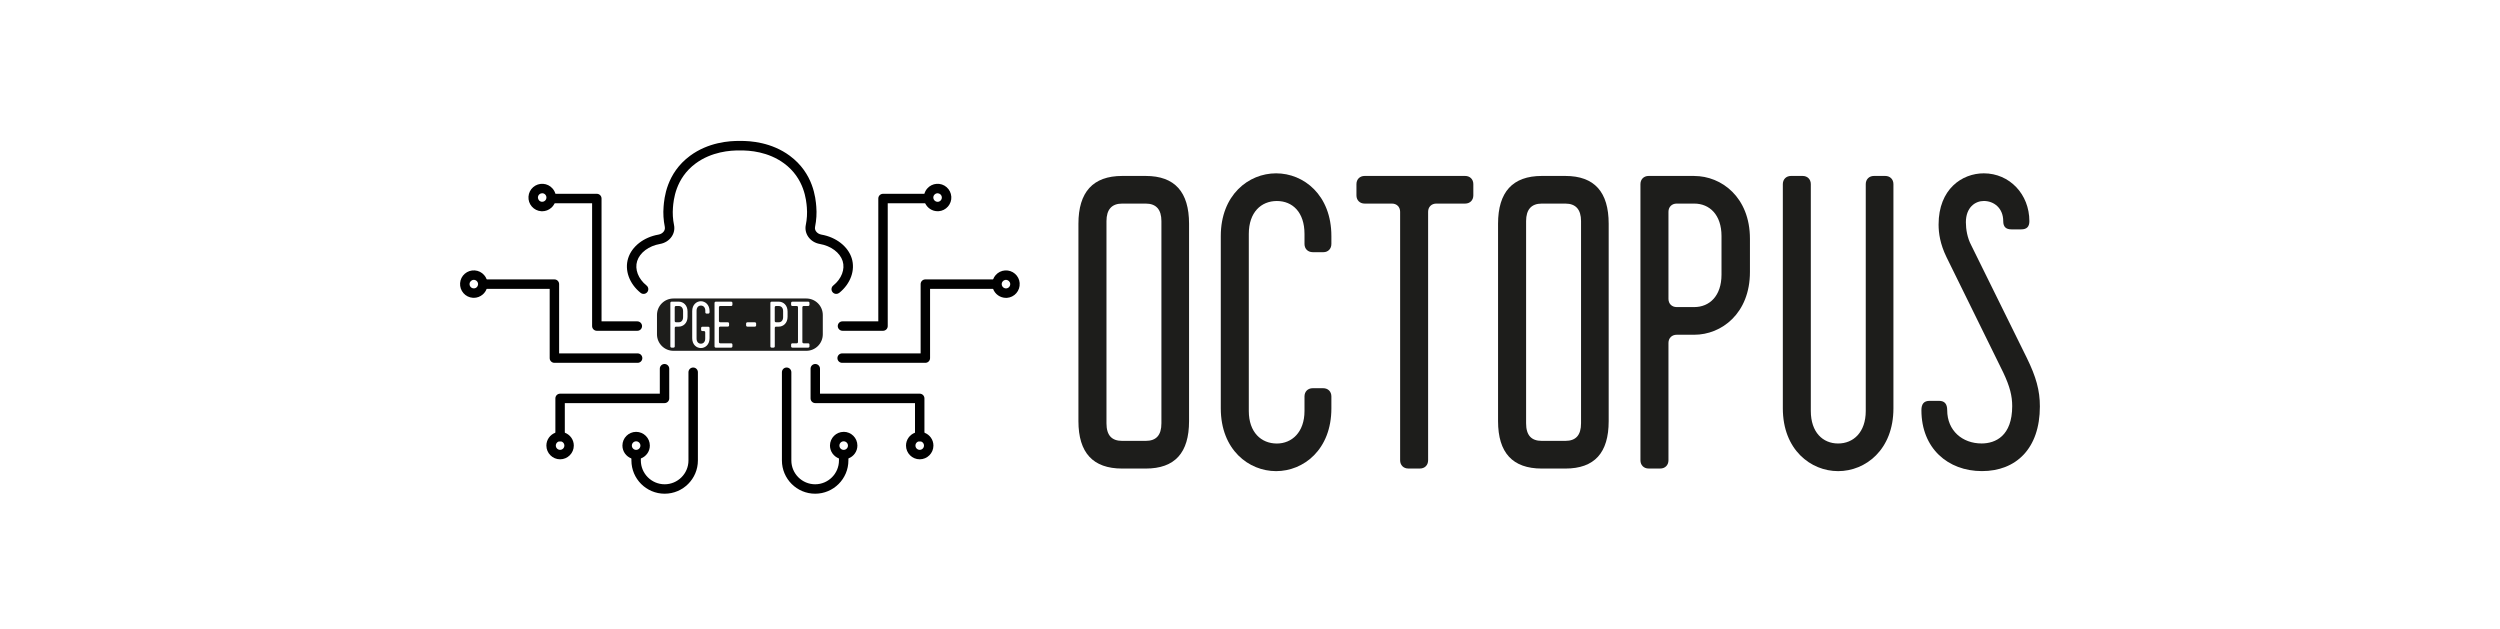
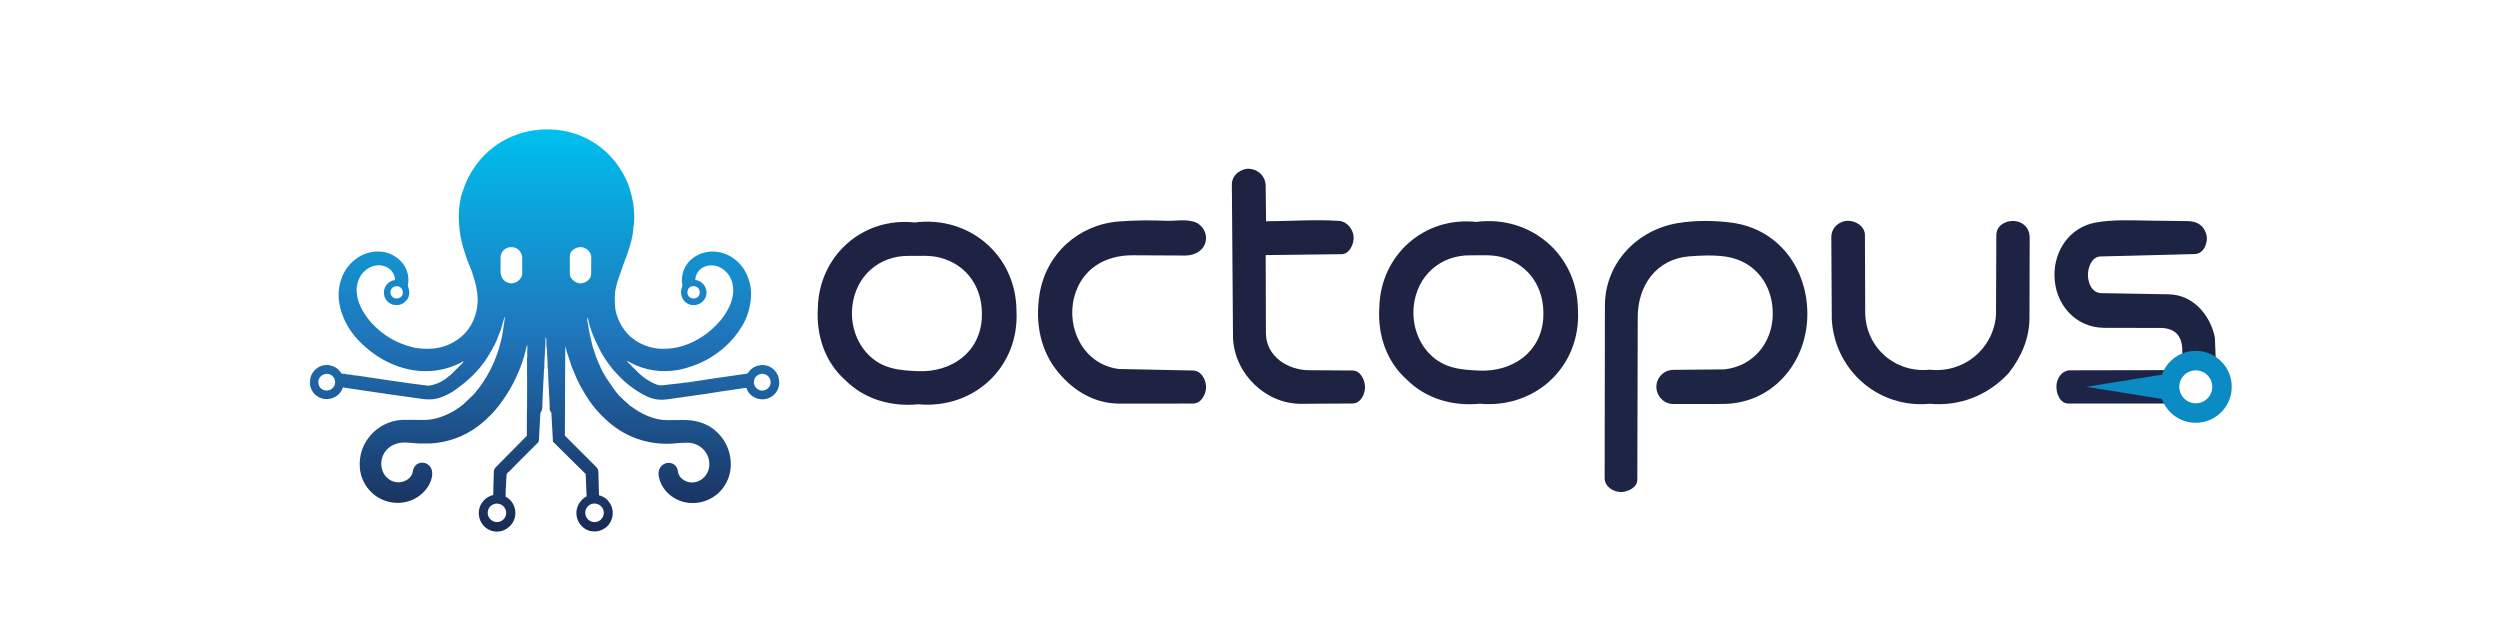
<svg xmlns="http://www.w3.org/2000/svg" id="Layer_1" version="1.1" viewBox="0 0 795 200">
  <defs>
    <style>
      .st0 {
-         fill: #1d1d1b;
+         fill: #1d2241;
+       }
+ 
+       .st1 {
+         fill: #0a8bc3;
+       }
+ 
+       .st2 {
+         fill: #1e2344;
+       }
+ 
+       .st3 {
+         fill: #1d2343;
+       }
+ 
+       .st4 {
+         fill: #1e2444;
+       }
+ 
+       .st5 {
+         fill: url(#Gradiente_sem_nome_18);
+       }
+ 
+       .st6 {
+         fill: #1e2445;
      }
    </style>
+     <linearGradient id="Gradiente_sem_nome_18" data-name="Gradiente sem nome 18" x1="173.15" y1="168.99" x2="173.15" y2="41.13" gradientUnits="userSpaceOnUse">
+       <stop offset="0" stop-color="#1a2953" />
+       <stop offset=".49" stop-color="#1f76bc" />
+       <stop offset="1" stop-color="#00c0ee" />
+     </linearGradient>
  </defs>
+   <path class="st5" d="M247.75,121.06c-.05-.49-.09-.9-.26-1.38,0,0,0,0,0,0-.63-1.73-2.07-3.08-3.88-3.47,0,0,0,0,0,0,0,0,0,0,0,0h0c-.72-.16-1.53-.21-2.26.02-1.28.18-2.62,1.02-3.28,2.11-.3.49-.51.48-1.06.56l-8.51,1.22h0s-.09,0-.14.02l-2.67.39-7.14,1.1c-.34.05-.74-.13-1.06.12l-6.87.77c-1.55.17-3.04-.76-4.31-1.47-1.47-.82-2.72-1.93-3.89-3.1l-.8-.8-.95-.93-.38-.41-.72-.73c-.09-.1-.17-.22-.2-.35l1.42.74c4.37,2.29,9.39,3.02,14.34,2.25,1.93-.3,3.68-.84,5.43-1.46,3.57-1.27,6.84-3.25,9.69-5.72,2.33-2.01,4.26-4.35,5.82-7,1.34-2.27,2.2-4.8,2.58-7.43l.12-1.22v-.13c.28-2.36-.18-4.76-1.06-6.93,0,0,0,0,0,0,0,0,0,0,0,0-1.67-4.15-5.38-7.29-9.97-7.78-2.7-.29-5.27.42-7.39,2.01-2.75,2.07-3.99,5.39-3.34,8.7,0,.01,0,.02,0,.03.01.15-.07.35-.13.53-.67,1.73-.23,3.67,1.15,4.8,1.02.84,2.35,1.12,3.61.78,1.74-.47,3.02-1.99,3.04-3.81.01-1.8-1.17-3.44-2.91-3.91-.18-.05-.34-.21-.68-.17.12-2.21,1.62-4.02,3.83-4.49,3.24-.68,6.28,1.31,7.52,4.16h0s0,0,0,0c.63,1.44.84,3.05.69,4.6-.3,3.1-2.04,6.29-4.06,8.66-.02.02-.04.04-.06.07-3.2,3.75-7.34,6.61-12.06,8.05-2.03.62-4.14.89-6.34.86-2.98-.04-5.74-.92-8.22-2.43l-1.58-1.17-.51-.4c-1.29-1.27-2.4-2.71-3.18-4.35l-.41-.85-.35-.91c-.38-.99-.67-2.07-.74-3.12,0,0,0,0,0,0-.13-2.04-.27-4.14.24-6.19l.48-1.93,1.87-5.38c.56-1.61,1.22-3.1,1.69-4.67.59-1.93,1.22-3.89,1.41-5.99l.16-1.7s0,0,0,0h0c.09-.08.13-.23.14-.4l.1-2.53-.14-2.52-.23-1.79c-.04-.31-.12-.57-.19-.94l-.18-1.02-.68-2.44c-.72-2.6-2.05-5-3.55-7.22-4.49-6.64-11.75-10.9-19.8-11.69-9.81-.96-19.35,2.98-25.23,10.75-1.5,1.98-2.76,4.13-3.72,6.42l-1.02,2.88c-.35,1-.55,2.05-.72,3.08-.36,2.21-.44,4.57-.26,6.8h0s0,0,0,0c.11,2.6.64,5.17,1.35,7.66.54,1.88,1.16,3.72,1.96,5.57.72,1.66,1.25,3.34,1.71,5.03.61,2.25,1.01,4.56.86,6.89,0,0,0,0,0,0-.28,3.5-1.49,6.85-3.88,9.46-1.5,1.65-3.37,2.94-5.44,3.83-3.44,1.47-7.38,1.55-11.04.86-.05.02-.13,0-.17-.05-2.51-.64-4.96-1.55-7.18-2.88-3.55-2.13-6.64-5.02-8.73-8.6-1.88-3.23-2.81-6.99-1.19-10.46,0,0,0,0,0,0,1.47-3.15,5.05-5.02,8.34-3.75,1.44.55,2.4,1.69,2.87,3.09.12.35.24.71.15,1.21-1.8.16-3.14,1.56-3.45,3.23-.33,1.77.51,3.48,2.11,4.3.69.36,1.26.42,1.95.42h.01c1.07,0,1.99-.4,2.71-1.21.21-.23.51-.4.7-.76,1.18-2.23.01-3.79.06-4.29,0,0,0-.02,0-.03.55-2.61-.14-5.35-1.98-7.41-2.2-2.47-5.41-3.66-8.77-3.28-4.8.54-8.73,4.01-10.33,8.45h0c-1.29,3.58-1.19,7.04-.05,10.66,1.3,4.12,3.65,7.51,6.81,10.44,1.37,1.27,2.83,2.46,4.38,3.49,8.21,5.49,18.67,6.89,27.69,1.76-.18.51-.6.87-.95,1.22l-3.35,3.32c-.36.15-.59.41-.85.64-.15.14-.46.2-.49.47-.19.02-.34.13-.53.26-1.51,1.05-3.23,1.7-5.09,1.91l-6.16-.8-9.03-1.31h0s-7.16-1.08-7.16-1.08c-.08-.01-.15-.02-.21-.02l-1.61-.17s0,0,0,0c-.03-.02-.12-.06-.16-.07,0,0,0,0,0,0l-1.74-.22c-.21-.18-.55-.13-.92-.13-.07,0-.14,0-.21,0h0c-.13,0-.26-.03-.39-.07-.77-1.38-2.13-2.34-3.63-2.58-.44-.2-.97-.15-1.46-.12-2.7.16-4.92,2.52-4.91,5.23-.2,1.15.25,2.33.88,3.28.85,1.28,2.25,2.09,3.78,2.27,2.51.29,4.99-1.13,5.81-3.67l4.1.62h0s10.08,1.49,10.08,1.49l11.13,1.56c2,.28,3.89.2,5.8-.51,1.82-.67,3.54-1.55,5.08-2.71l1.06-.8c1.81-1.37,3.55-2.93,5.11-4.58,1.81-1.93,3.35-4.1,4.64-6.42l1.18-2.12c.42-.75.7-1.54,1.03-2.37l1.04-2.63,1.1-3.87c.12.03.14.17.13.27l-.62,4.23c-.29,1.99-.81,3.94-1.37,5.88l-.31.87-.15.42c-.58,1.64-1.23,3.24-2.01,4.78-1.47,2.9-3.27,5.65-5.45,8.12l-3.4,3.24c-3.35,2.7-7.98,4.9-12.36,4.87l-5.34-.03c-8.72-.48-15.91,6.75-15.09,15.43.57,5.95,5.33,10.6,11.33,10.95,4.16.24,8.01-1.65,10.3-5.1,1.41-2.12,2.19-5.44.1-7.01-.9-.68-2.02-.84-3.01-.44-1.2.49-1.75,1.46-1.92,2.68-.21,1.48-1.46,2.59-2.85,3.06-2.89.98-5.91-.68-6.83-3.59-1.01-3.21.49-6.6,3.56-8.03,1.35-.63,2.81-.84,4.28-.72l3.69.28h3.79c5.46-.32,10.63-2.13,15-5.4.97-.73,1.84-1.4,2.68-2.22l2.21-2.19,1.64-1.91,1.79-2.46,1.26-1.93c1.43-2.2,2.56-4.61,3.59-7.03.84-1.98,1.51-4.05,2.03-6.14l.49-1.98c.22.1.08.32.13.41l-.04,1.99c0,.17-.05.36,0,.53.01.12.02.24.03.36-.01.31-.1.63-.1.98l.02,8.16c0,.46,0,.93,0,1.4v5.43s-.06,2.51-.06,2.51c0,0,0,0,0,0,0,0,0,0,0,0l-.02,7.06-9.85,9.97c-.41.41-.62.81-.64,1.41l-.2,7.43c-2.5.6-4.37,2.75-4.58,5.25-.21,2.65,1.31,5.12,3.74,6.03,1.62.6,3.36.46,4.82-.37,1.9-1.08,3.08-2.98,3.07-5.17,0-2.17-1.12-4.17-3.11-5.22l.03-2.01.28-5.01c.03-.46.62-.76.9-1.04l2.63-2.69,5.83-5.82c.4-.4.89-.71.92-1.35l.46-8.54c.02-.33.26-.48.36-.71.32-.72.28-1.54.3-2.27,0,0,0,0,0,0l.1-2.77.41-8.22c.18-.42.09-.9.1-1.34l.02-1.05c0-.17,0-.31-.01-.41.02.04.02.07.03.11l.28-5.02.07-2.52c.24.22.26.56.26.93v2c0,.13.07.23.12.28l.27,4.9v.65c.02.49-.07,1,.13,1.48l.09,2.63c0,.09,0,.18,0,.29l.42,8.08h0s0,0,0,0l.03.79s0,0,0,0c.02.44-.12.9.12,1.32,0,0,0,0,0,0l.41.69.5,9.15,10.41,10.29.29,7.09c-2.98,1.66-4.15,5.22-2.48,8.22.89,1.6,2.53,2.81,4.4,2.92,2.28.25,4.5-.92,5.59-2.83,1.21-2.1,1.05-4.67-.38-6.51-.61-.97-1.6-1.6-2.67-1.99-.1,0-.51-.05-.52-.25l-.19-7.09c-.02-.65-.12-1.22-.59-1.7l-10.07-10.08v-.08s.12-28.39.12-28.39l.61,2.16,1.42,4.37,1.47,3.47c.8,1.9,1.84,3.69,2.91,5.45.92,1.52,1.94,2.98,3.09,4.35,1.3,1.55,2.7,2.98,4.28,4.35,5.92,5.18,13.64,7.59,21.47,6.76l2.12-.15,1.9-.02c3.83.25,6.81,3.42,6.53,7.31-.13,1.84-1.11,3.49-2.64,4.47-1.83,1.18-4.09,1.14-5.84-.15-.8-.59-1.41-1.56-1.5-2.56-.09-1.05-.68-1.86-1.46-2.29-.93-.52-1.98-.52-2.9-.04-1.34.69-1.98,2.15-1.76,3.65.72,4.85,5.02,8.35,9.77,8.74,6.76.56,12.52-4.36,13.12-11.1.45-4.99-1.86-9.93-6.04-12.78-2.67-1.82-5.81-2.51-9.03-2.48l-5.11.04c-3.98.03-8.18-1.88-11.34-4.29-.18-.14-.32-.27-.51-.27-.11-.21-.35-.39-.54-.56l-1.18-1.05c-1.33-1.18-2.56-2.49-3.56-3.97l-2.26-3.32-.54-.95c-.17-.31-.4-.57-.55-.88l-1.04-2.22c-.76-1.62-1.35-3.3-1.9-5.05l-.35-1.1c-.51-2.29-1.13-4.55-1.41-6.96-.05-.43-.25-.83-.21-1.23,0-.05.02-.1.02-.15,0-.03,0-.1,0-.13-.03-.18-.04-.42.12-.53l.27,1.29c.43,2.03,1.23,3.99,2.07,5.89l.4.89.15.32c.99,2.13,2.15,4.2,3.53,6.1.99,1.36,2.04,2.7,3.24,3.86,1.28,1.4,2.73,2.66,4.25,3.8,1.51,1.13,3.13,2.12,4.86,2.94,2.14,1.02,4.22,1.28,6.55.95l12.32-1.74,4.31-.69c.13-.01.24-.03.33-.05l7.76-1.13s0,0,0,0h0c.11-.02.22-.05.36,0,.14.05.13.25.2.41,1.12,2.66,4.12,3.83,6.75,2.89,2.29-.82,3.77-3.1,3.52-5.53ZM222.47,92.47c.25.91-.27,2.1-1.31,2.37-.68.18-1.48.05-1.93-.39-.75-.72-.78-1.64-.37-2.56.16-.37.64-.7,1.07-.81,1.17-.3,2.24.26,2.54,1.39ZM127.55,91.57c.63.7.71,1.77.26,2.54-.77.79-1.08.83-2.25.79-.83-.34-1.4-1.03-1.4-1.95,0-.86.58-1.67,1.45-1.87.68-.16,1.47-.02,1.93.49ZM104.26,124.17c-1.03.1-2.1-.29-2.63-1.2,0-.01-.02-.03-.03-.04-.55-.99-.49-2.29.27-3.12.42-.45.93-.74,1.53-.87.3-.07.67-.07.99-.03.71.11,1.39.57,1.79,1.19.52.81.52,1.91.08,2.71-.44.74-1.16,1.23-2,1.36ZM160.97,163.17c-.04,1.27-.89,2.37-2.11,2.73-.68.2-1.4.15-2.04-.15-1.11-.5-1.79-1.64-1.72-2.85.07-1.22.89-2.26,2.05-2.62.14-.04.27-.07.41-.1.49-.08.99-.03,1.46.14,1.2.43,1.98,1.58,1.94,2.85ZM189.6,160.18c.84.16,1.57.67,2,1.4.53.9.54,2.02.03,2.93-.51.91-1.47,1.49-2.51,1.51-1.32.03-2.49-.82-2.88-2.07-.37-1.2.06-2.51,1.08-3.26.12-.09.25-.17.38-.24.58-.3,1.26-.4,1.9-.28ZM159.17,86.38l.03-4.62c.01-1.8,1.71-3.48,3.91-3.13.43.07.89.18,1.21.37,1.02.6,1.48,1.55,1.75,2.62v4.47s0,.95,0,.95c-.02.61-.34,1.27-.74,1.74-.46.55-1.02.93-1.69,1.17l-.42.04c-.32.22-.78.14-1.16.07-1.77-.36-2.9-1.82-2.89-3.68ZM184.06,90.06c-.63-.14-1.18-.4-1.69-.82-.13-.1-.34-.27-.42-.38l-.42-.58c-.18-.24-.33-.68-.33-.98v-2.96s0-2.97,0-2.97c0-.82.54-1.55,1.14-2.01,1.62-1.23,3.8-.99,5.04.64.34.44.64,1.13.64,1.75l-.03,5.28c0,1.64-1.41,2.82-2.95,3.04-.34.05-.69.06-.99,0ZM167.66,119.88l.02-.02c-.01.13-.02.26-.03.39v-.38ZM179.57,121.39s0,0,0,0c0,0,0,.01,0,.02v-.02ZM229.56,124.25s0,0,0,0c0,0,.02,0,.03,0-.01,0-.03,0-.04,0ZM244.73,122.83c-.38.68-1.03,1.15-1.79,1.31.05-.01.1-.01.14,0h-.14c-1.02.22-2.07-.19-2.69-1.03-.62-.84-.68-1.96-.18-2.87.06-.06.09-.12.11-.18.6-.9,1.69-1.36,2.77-1.13.9.19,1.65.83,1.96,1.7.26.73.2,1.54-.18,2.21Z" />
  <g>
-     <path class="st0" d="M364.34,55.95h-7.49c-9.27,0-13.91,5.11-13.91,15.21v62.75c0,10.09,4.64,15.09,13.91,15.09h7.49c9.27,0,13.78-4.99,13.78-15.09v-62.75c0-10.09-4.52-15.21-13.78-15.21ZM369.33,134.61c0,3.8-1.66,5.59-4.99,5.59h-7.49c-3.33,0-4.99-1.78-4.99-5.59v-64.29c0-3.68,1.66-5.58,4.99-5.58h7.49c3.33,0,4.99,1.9,4.99,5.58v64.28h0Z" />
-     <path class="st0" d="M417.45,80.19h3.44c1.42,0,2.49-1.07,2.49-2.61v-2.5c0-13.07-8.79-19.96-17.58-19.96s-17.59,6.89-17.59,19.96v54.78c0,13.19,8.91,19.96,17.59,19.96s17.58-6.77,17.58-19.96v-3.8c0-1.55-1.07-2.61-2.61-2.61h-3.32c-1.55,0-2.62,1.07-2.62,2.61v4.64c0,6.77-4.04,10.34-8.79,10.34-4.99,0-8.92-3.57-8.92-10.34v-56.32c0-6.89,3.93-10.46,8.92-10.46s8.79,3.57,8.79,10.46v3.2c0,1.55,1.08,2.61,2.62,2.61h0Z" />
-     <path class="st0" d="M465.93,55.95h-31.97c-1.55,0-2.61,1.07-2.61,2.61v3.57c0,1.54,1.07,2.61,2.61,2.61h8.67c1.55,0,2.61,1.07,2.61,2.61v79.02c0,1.55,1.07,2.62,2.61,2.62h3.68c1.55,0,2.61-1.07,2.61-2.62v-79.02c0-1.55,1.08-2.61,2.61-2.61h9.16c1.55,0,2.61-1.08,2.61-2.61v-3.57c0-1.55-1.07-2.61-2.61-2.61h0Z" />
-     <path class="st0" d="M497.78,55.95h-7.49c-9.27,0-13.91,5.11-13.91,15.21v62.75c0,10.09,4.64,15.09,13.91,15.09h7.49c9.27,0,13.78-4.99,13.78-15.09v-62.75c0-10.09-4.52-15.21-13.78-15.21ZM502.77,134.61c0,3.8-1.66,5.59-4.99,5.59h-7.49c-3.33,0-4.99-1.78-4.99-5.59v-64.29c0-3.68,1.66-5.58,4.99-5.58h7.49c3.33,0,4.99,1.9,4.99,5.58v64.28h0Z" />
-     <path class="st0" d="M538.77,55.95h-14.5c-1.55,0-2.61,1.07-2.61,2.61v87.81c0,1.55,1.07,2.62,2.61,2.62h3.69c1.54,0,2.61-1.07,2.61-2.62v-37.31c0-1.55,1.08-2.61,2.62-2.61h5.58c8.67,0,17.71-6.77,17.71-19.96v-10.57c0-13.19-9.04-19.96-17.71-19.96h0ZM547.44,87.32c0,6.77-3.8,10.33-8.67,10.33h-5.58c-1.55,0-2.62-1.07-2.62-2.61v-27.69c0-1.55,1.08-2.61,2.62-2.61h5.58c4.87,0,8.67,3.56,8.67,10.33v12.25h0Z" />
-     <path class="st0" d="M599.49,55.95h-3.57c-1.54,0-2.61,1.07-2.61,2.61v72.13c0,6.77-3.92,10.34-8.79,10.34s-8.68-3.57-8.68-10.34V58.56c0-1.55-1.07-2.61-2.61-2.61h-3.68c-1.55,0-2.61,1.07-2.61,2.61v71.3c0,13.19,8.91,19.96,17.59,19.96s17.58-6.77,17.58-19.96V58.56c0-1.55-1.07-2.61-2.61-2.61h0Z" />
-     <path class="st0" d="M644.53,113.82l-17.71-35.89c-1.19-2.25-1.67-4.99-1.67-7.25,0-4.75,2.98-6.77,5.7-6.77,3.21,0,6.18,2.26,6.18,6.42,0,1.78.83,2.61,2.61,2.61h3.09c1.78,0,2.61-.83,2.61-2.61,0-8.56-6.29-15.21-14.5-15.21-6.89,0-14.37,4.99-14.37,16.27,0,2.74.48,6.18,2.5,10.34l18.06,36.72c2.14,4.52,2.85,7.49,2.85,10.69,0,9.51-5.34,11.88-9.74,11.88-6.07,0-10.93-4.04-10.93-10.58,0-2.01-.84-2.97-2.61-2.97h-2.98c-1.78,0-2.61.95-2.61,2.97,0,12.13,8.43,19.37,19.25,19.37s18.42-7.14,18.42-20.56c0-5.11-1.19-9.39-4.16-15.45h0Z" />
-   </g>
-   <path class="st0" d="M217.22,98.94v1.92c0,1.06-.6,1.62-1.37,1.62h-.88c-.24,0-.41-.17-.41-.41v-4.35c0-.25.17-.41.41-.41h.88c.76,0,1.37.56,1.37,1.62h0Z" />
-   <path class="st0" d="M256.4,94.92h-42.23c-2.9,0-5.25,2.35-5.25,5.25v6.14c0,2.9,2.35,5.25,5.25,5.25h42.23c2.9,0,5.25-2.35,5.25-5.25v-6.14c0-2.9-2.35-5.25-5.25-5.25ZM218.64,100.73c0,2.08-1.42,3.14-2.78,3.14h-.88c-.24,0-.41.17-.41.41v5.86c0,.25-.17.41-.41.41h-.58c-.24,0-.41-.17-.41-.41v-13.8c0-.24.17-.41.41-.41h2.28c1.37,0,2.78,1.06,2.78,3.14v1.66h0ZM225.63,99.32c0,.24-.17.41-.39.41h-.54c-.24,0-.41-.17-.41-.41v-.5c0-1.08-.63-1.65-1.4-1.65s-1.38.56-1.38,1.65v8.85c0,1.06.6,1.62,1.37,1.62s1.38-.56,1.38-1.62v-1.98c0-.25-.17-.41-.41-.41h-.49c-.25,0-.41-.17-.41-.41v-.56c0-.24.17-.41.41-.41h1.87c.25,0,.41.17.41.41v3.23c0,2.07-1.38,3.14-2.76,3.14s-2.76-1.07-2.76-3.14v-8.61c0-2.06,1.4-3.14,2.76-3.14s2.76,1.08,2.76,3.14v.4h0ZM232.91,96.9c0,.24-.17.41-.41.41h-3.47c-.24,0-.41.17-.41.41v4.35c0,.24.17.41.41.41h2.41c.24,0,.41.17.41.41v.56c0,.25-.17.41-.41.41h-2.41c-.24,0-.41.17-.41.41v4.49c0,.24.17.41.41.41h3.47c.24,0,.41.17.41.41v.56c0,.25-.17.41-.41.41h-4.87c-.25,0-.41-.17-.41-.41v-13.8c0-.24.17-.41.41-.41h4.87c.24,0,.41.17.41.41v.56-.02h0ZM240.45,103.46c0,.25-.17.41-.41.41h-2.37c-.25,0-.41-.17-.41-.41v-.56c0-.24.17-.41.41-.41h2.37c.25,0,.41.17.41.41v.56ZM250.45,100.73c0,2.08-1.42,3.14-2.78,3.14h-.88c-.25,0-.41.17-.41.41v5.86c0,.25-.17.41-.41.41h-.58c-.25,0-.41-.17-.41-.41v-13.8c0-.24.17-.41.41-.41h2.28c1.37,0,2.78,1.06,2.78,3.14v1.66h0ZM257.41,96.9c0,.24-.17.41-.41.41h-1.44c-.24,0-.41.17-.41.41v11.04c0,.24.17.41.41.41h1.44c.25,0,.41.17.41.41v.56c0,.25-.17.41-.41.41h-5.02c-.24,0-.41-.17-.41-.41v-.56c0-.24.17-.41.41-.41h1.37c.25,0,.41-.17.41-.41v-11.04c0-.25-.17-.41-.41-.41h-1.37c-.24,0-.41-.17-.41-.41v-.56c0-.24.17-.41.41-.41h5.02c.25,0,.41.17.41.41v.56ZM247.66,97.31h-.88c-.25,0-.41.17-.41.41v4.35c0,.24.17.41.41.41h.88c.76,0,1.37-.56,1.37-1.62v-1.92c0-1.06-.6-1.62-1.37-1.62h0Z" />
-   <g>
-     <g>
-       <g>
-         <path d="M211.36,157c-5.83,0-10.57-4.74-10.57-10.57v-.74c0-.83.67-1.5,1.5-1.5s1.5.67,1.5,1.5v.74c0,4.17,3.4,7.57,7.57,7.57s7.57-3.4,7.57-7.57v-28.06c0-.83.67-1.5,1.5-1.5s1.5.67,1.5,1.5v28.06c0,5.83-4.74,10.57-10.57,10.57h0,0Z" />
-         <g>
-           <path d="M202.69,105.19h-12.9c-.83,0-1.5-.67-1.5-1.5v-39.06h-12.47c-.83,0-1.5-.67-1.5-1.5s.67-1.5,1.5-1.5h13.97c.83,0,1.5.67,1.5,1.5v39.06h11.36c.83,0,1.52.67,1.52,1.5s-.65,1.5-1.49,1.5h0Z" />
-           <path d="M176.62,61.62c-.17-.61-.48-1.18-.91-1.67-.76-.88-1.83-1.41-2.99-1.49-1.16-.08-2.29.3-3.17,1.06-.88.76-1.41,1.83-1.49,2.99-.08,1.16.29,2.29,1.06,3.17s1.83,1.41,2.99,1.49c.1,0,.2.01.31.01,1.05,0,2.06-.38,2.86-1.08.48-.42.85-.92,1.1-1.48.22-.47.35-.98.39-1.51.03-.51-.02-1.02-.15-1.49h0ZM172.33,64.17c-.36-.03-.69-.19-.93-.47-.22-.25-.34-.56-.34-.89,0-.03,0-.06,0-.09.03-.36.19-.69.46-.93.25-.22.56-.34.89-.34.03,0,.06,0,.09,0,.75.05,1.31.7,1.26,1.45-.05.75-.7,1.31-1.44,1.26h0Z" />
-         </g>
-         <g>
-           <path d="M202.77,115.38h-26.47c-.83,0-1.5-.67-1.5-1.5v-22.03h-20.93c-.83,0-1.5-.67-1.5-1.5s.67-1.5,1.5-1.5h22.43c.83,0,1.5.67,1.5,1.5v22.03h24.96c.83,0,1.5.67,1.5,1.5s-.67,1.5-1.5,1.5Z" />
-           <path d="M154.77,88.84c-.18-.49-.45-.95-.81-1.36-.76-.88-1.83-1.41-2.99-1.49-1.16-.08-2.29.3-3.17,1.06-.88.76-1.41,1.83-1.49,2.99-.08,1.16.3,2.29,1.06,3.17.76.88,1.83,1.41,2.99,1.49.1,0,.2.01.31.01,1.05,0,2.05-.38,2.86-1.08.56-.49.98-1.1,1.23-1.79.14-.38.23-.78.25-1.2.04-.62-.04-1.24-.25-1.81h0ZM151.57,91.37c-.27.24-.63.36-.99.33-.75-.05-1.31-.7-1.26-1.45.05-.71.65-1.26,1.35-1.26h.09c.36.03.69.19.93.47.24.27.36.62.33.98-.03.36-.19.69-.46.93h0Z" />
-         </g>
-         <g>
-           <path d="M178.11,140.33c-.83,0-1.5-.67-1.5-1.5v-12.14c0-.83.67-1.5,1.5-1.5h31.71v-7.94c0-.83.67-1.5,1.5-1.5s1.5.67,1.5,1.5v9.44c0,.83-.67,1.5-1.5,1.5h-31.71v10.64c0,.83-.67,1.5-1.5,1.5Z" />
-           <path d="M179.61,137.59c-.47-.17-.98-.26-1.5-.26s-1.04.09-1.5.27c-1.67.61-2.86,2.22-2.86,4.1,0,2.4,1.96,4.36,4.36,4.36s4.36-1.96,4.36-4.36c0-1.88-1.19-3.49-2.86-4.1ZM178.11,143.05c-.75,0-1.36-.61-1.36-1.36s.61-1.36,1.36-1.36,1.36.61,1.36,1.36-.61,1.36-1.36,1.36Z" />
-         </g>
-         <path d="M202.29,137.33c-2.41,0-4.36,1.96-4.36,4.36,0,1.88,1.19,3.48,2.86,4.1.47.17.98.26,1.5.26s1.04-.09,1.5-.26c1.67-.62,2.86-2.22,2.86-4.1,0-2.41-1.96-4.36-4.36-4.36h0ZM202.29,140.34c.75,0,1.36.61,1.36,1.36s-.61,1.36-1.36,1.36-1.36-.61-1.36-1.36.61-1.36,1.36-1.36Z" />
-       </g>
-       <g>
-         <path d="M259.22,157c-5.83,0-10.57-4.74-10.57-10.57v-28.06c0-.83.67-1.5,1.5-1.5s1.5.67,1.5,1.5v28.06c0,4.17,3.4,7.57,7.57,7.57s7.57-3.4,7.57-7.57v-.74c0-.83.67-1.5,1.5-1.5s1.5.67,1.5,1.5v.74c0,5.83-4.74,10.57-10.57,10.57h0,0Z" />
-         <g>
-           <path d="M280.8,105.19h-12.87c-.83,0-1.52-.67-1.52-1.5s.65-1.5,1.49-1.5h11.4v-39.06c0-.83.67-1.5,1.5-1.5h13.97c.83,0,1.5.67,1.5,1.5s-.67,1.5-1.5,1.5h-12.47v39.06c0,.83-.67,1.5-1.5,1.5h0Z" />
-           <path d="M302.51,62.51c-.08-1.16-.61-2.22-1.49-2.99s-2-1.14-3.17-1.06c-1.16.08-2.23.61-2.99,1.49-.43.49-.73,1.06-.9,1.67-.14.48-.19.98-.15,1.49.04.54.17,1.05.39,1.51.69,1.51,2.22,2.55,3.96,2.55.1,0,.2,0,.3,0,2.4-.16,4.22-2.26,4.06-4.66h0s0,0,0,0ZM298.25,64.17c-.74.05-1.39-.52-1.45-1.26-.03-.36.09-.71.33-.98.24-.27.57-.44.93-.47.03,0,.06,0,.09,0,.33,0,.64.12.89.34.27.24.44.57.46.93.05.75-.51,1.39-1.26,1.45h0Z" />
-         </g>
-         <g>
-           <path d="M294.27,115.38h-26.47c-.83,0-1.5-.67-1.5-1.5s.67-1.5,1.5-1.5h24.96v-22.03c0-.83.67-1.5,1.5-1.5h22.43c.83,0,1.5.67,1.5,1.5s-.67,1.5-1.5,1.5h-20.93v22.03c0,.83-.67,1.5-1.5,1.5Z" />
-           <path d="M324.26,90.05c-.16-2.4-2.26-4.22-4.66-4.05-1.16.08-2.22.61-2.99,1.49-.36.41-.63.87-.8,1.36-.21.57-.3,1.18-.26,1.81.03.42.12.82.25,1.2.62,1.68,2.24,2.86,4.1,2.86.1,0,.2,0,.3,0,1.16-.08,2.22-.61,2.99-1.49.76-.88,1.14-2,1.06-3.17h0ZM320.93,91.24c-.24.27-.57.44-.93.47-.74.05-1.39-.52-1.45-1.26-.03-.36.09-.71.33-.98.24-.27.57-.44.93-.47h.09c.7,0,1.3.55,1.35,1.26.03.36-.09.71-.33.98h0Z" />
-         </g>
-         <g>
-           <path d="M292.47,140.33c-.83,0-1.5-.67-1.5-1.5v-10.64h-31.71c-.83,0-1.5-.67-1.5-1.5v-9.44c0-.83.67-1.5,1.5-1.5s1.5.67,1.5,1.5v7.94h31.71c.83,0,1.5.67,1.5,1.5v12.14c0,.83-.67,1.5-1.5,1.5Z" />
-           <path d="M293.97,137.59c-.47-.17-.98-.26-1.5-.26s-1.04.09-1.5.27c-1.67.61-2.86,2.22-2.86,4.1,0,2.4,1.96,4.36,4.36,4.36s4.36-1.96,4.36-4.36c0-1.88-1.19-3.49-2.86-4.1ZM292.47,143.05c-.75,0-1.36-.61-1.36-1.36s.61-1.36,1.36-1.36,1.36.61,1.36,1.36-.61,1.36-1.36,1.36Z" />
-         </g>
-         <path d="M268.29,137.33c-2.4,0-4.36,1.96-4.36,4.36,0,1.88,1.2,3.48,2.86,4.1.47.17.98.26,1.5.26s1.04-.09,1.5-.27c1.67-.61,2.86-2.22,2.86-4.1,0-2.41-1.96-4.36-4.36-4.36ZM268.29,140.34c.75,0,1.36.61,1.36,1.36s-.61,1.36-1.36,1.36-1.36-.61-1.36-1.36.61-1.36,1.36-1.36Z" />
-       </g>
-     </g>
-     <path d="M265.92,93.46c-.44,0-.88-.19-1.17-.56-.52-.65-.42-1.59.23-2.11,2.64-2.12,3.8-5.17,2.98-7.78-.85-2.68-3.7-4.81-7.26-5.43-1.53-.26-2.88-1.11-3.7-2.32-.75-1.1-1.02-2.42-.76-3.7.38-1.85.49-3.73.34-5.58-.19-2.29-.76-9.25-7.24-14.02-5.05-3.72-10.95-4.17-14.02-4.11h-.06c-3.07-.06-8.97.4-14.02,4.11-6.48,4.77-7.05,11.73-7.24,14.02-.15,1.85-.04,3.73.34,5.58.26,1.28,0,2.6-.76,3.7-.82,1.21-2.17,2.05-3.7,2.32-3.56.62-6.41,2.75-7.26,5.43-.83,2.61.34,5.67,2.98,7.78.65.52.75,1.47.23,2.11-.52.65-1.47.75-2.11.23-3.61-2.9-5.17-7.23-3.96-11.03,1.18-3.74,4.96-6.68,9.62-7.49.73-.13,1.36-.51,1.73-1.05.2-.3.42-.79.3-1.41-.43-2.13-.57-4.29-.39-6.43.21-2.62.87-10.61,8.45-16.2,5.75-4.23,12.37-4.76,15.83-4.7,3.46-.06,10.09.47,15.83,4.7,7.58,5.59,8.24,13.57,8.45,16.2.18,2.13.04,4.29-.39,6.43-.13.62.09,1.1.3,1.41.37.54,1,.92,1.73,1.05,4.66.81,8.43,3.75,9.62,7.49,1.2,3.8-.35,8.13-3.96,11.03-.28.22-.61.33-.94.33h0s0,0,0,0h0Z" />
+     <path class="st2" d="M323.24,98.81c-.11-17.75-15.16-30.32-32.39-28.06-16.52-1.78-30.4,10.55-30.78,27.17-.57,8.88,2.37,17.36,8.76,22.99,6.03,6.03,14.54,8.51,23.19,7.65,17.58,1.62,32.19-11.71,31.22-29.76ZM312.22,101.23c-.68,11.05-9.86,17.19-20.2,16.8-6.07-.22-11.39-.72-15.85-5.21-3.82-3.84-5.78-9.56-5.13-15.43,1.06-9.56,8.47-16.14,18.01-16.02,3.37.05,6.67-.28,9.87.56,8.87,2.31,13.86,9.99,13.29,19.3Z" />
+     <path class="st2" d="M355.74,117.34l23.65.48c2.61.05,4.03,2.85,4.14,5.04s-1.39,5.47-4.13,5.47l-23.4.02c-7.78,0-14.31-3.88-19.23-9.65-5.98-7.02-7.66-16.05-6.18-25.22,2.07-12.79,12.43-22.11,25.36-23.07,5.16-.38,9.92-.4,14.99-.2,2.84.11,5.68-.56,8.58.26s4.4,3.68,3.92,6.17c-.56,2.91-3.32,4.63-6.51,4.62l-16.71-.08c-8.92-.04-16.25,4.39-18.6,13.22-2.65,9.96,2.95,21.51,14.11,22.93Z" />
+     <path class="st0" d="M402.56,105.91c.02,7.44,6.97,11.78,13.69,11.82l13.85.09c2.55.02,3.86,2.95,3.97,4.97.13,2.23-1.24,5.5-3.96,5.52l-16.34.1c-11.04.07-21.02-9.19-21.67-20.76l-.37-49c-.02-3.14,3.09-5.14,5.53-4.98,2.82.18,5.18,2.35,5.22,5.41l.13,11.28c7.93-.02,15.43-.63,23.14-.12,2.74.18,4.48,2.74,4.69,4.89s-1.12,5.67-3.88,5.7l-24.07.29.07,24.78Z" />
+     <path class="st4" d="M563.73,99.85c.1-9.35-5.68-16.82-14.81-18.23-3.72-.57-8.06-.4-11.8-.09-10.37.84-16.3,9.25-16.32,19.25l-.13,51.74c0,2.69-3.29,3.9-5.08,3.95-2.26.07-5.31-1.56-5.31-4.42l.08-54.93c.02-13.38,10.2-24.09,23.33-26.2,5.52-.89,11.5-.83,16.92-.12,14.85,1.96,23.98,14.33,24.13,28.73.15,15.53-10.96,28.91-26.93,28.93l-15.63.02c-3.1,0-5.32-2.5-5.45-5.14-.15-3.04,2.17-5.7,5.45-5.73l16.19-.15c9.1-1,15.28-8.35,15.38-17.63Z" />
+     <path class="st2" d="M645.44,75.56l-.07,25.51c-.02,6.59-2.6,12.46-6.6,17.56-6.49,7.03-15.42,10.65-25.15,9.77-16.09,1.53-30.05-10.4-31.11-26.67l-.15-26.29c-.02-3.04,2.51-5.15,5.12-5.23,2.46-.08,5.56,1.63,5.57,4.57l.09,24.77c.2,11,9.55,19.17,20.51,18.01,10.8,1.2,20.28-6.58,21.08-17.41l.1-25.35c.01-3.14,3-4.7,5.65-4.53s4.96,2.06,4.95,5.28Z" />
+     <path class="st3" d="M704.33,107.27l.25,6.32c-3.19-.86-6.29-.97-9.3-.33l-1.3-.78c.07-2.16-.17-4.25-1.37-5.91-1.03-1.43-3.2-2.28-5.32-2.28l-18.09-.04c-9.3-.02-15.86-7.62-15.88-16.81-.02-7.91,4.9-15.15,13-16.65,5.47-1.02,11.1-.71,16.75-.64l12.65.16c3.19.04,5.2,1.57,5.94,4.39.55,2.08-.63,6.01-3.69,6.08l-29.99.77c-2.93.08-4.1,3.76-4.02,6.14s1.28,5.48,4.28,5.53l21.41.37c7.83.14,13.22,6.65,14.67,13.69Z" />
+     <path class="st6" d="M688.8,117.7c-.59.96.5,3.74-1.59,4.01-4.87.61-9.92-.66-14.77,1.27,1.33.97,3.08,1.24,4.56,1.27l10.79.16,1.38,3.92h-31.35c-2.89-.02-3.93-3.31-3.88-5.54s1.54-5.02,4.4-5.03l30.46-.06Z" />
+     <path class="st2" d="M501.79,98.63c-.11-17.75-15.16-30.32-32.39-28.06-16.52-1.78-30.4,10.55-30.78,27.17-.57,8.88,2.37,17.36,8.76,22.99,6.03,6.03,14.54,8.51,23.19,7.65,17.58,1.62,32.19-11.71,31.22-29.76ZM490.77,101.05c-.68,11.05-9.86,17.19-20.2,16.8-6.07-.22-11.39-.72-15.85-5.21-3.82-3.84-5.78-9.56-5.13-15.43,1.06-9.56,8.47-16.14,18.01-16.02,3.37.05,6.67-.28,9.87.56,8.87,2.31,13.86,9.99,13.29,19.3Z" />
+     <path class="st1" d="M699.29,111.61c-5.41-.48-10.11,2.82-11.8,7.54l-16.27,2.61-7.77,1.25,7.77,1.24,16.27,2.61c1.58,4.42,5.8,7.59,10.76,7.59,6.74,0,12.13-5.84,11.37-12.74-.58-5.35-4.97-9.63-10.33-10.1ZM697.38,128.18c-2.17-.35-3.93-2.09-4.29-4.26-.61-3.59,2.46-6.67,6.07-6.07,2.17.36,3.92,2.11,4.27,4.28.58,3.58-2.47,6.63-6.05,6.05Z" />
  </g>
</svg>
